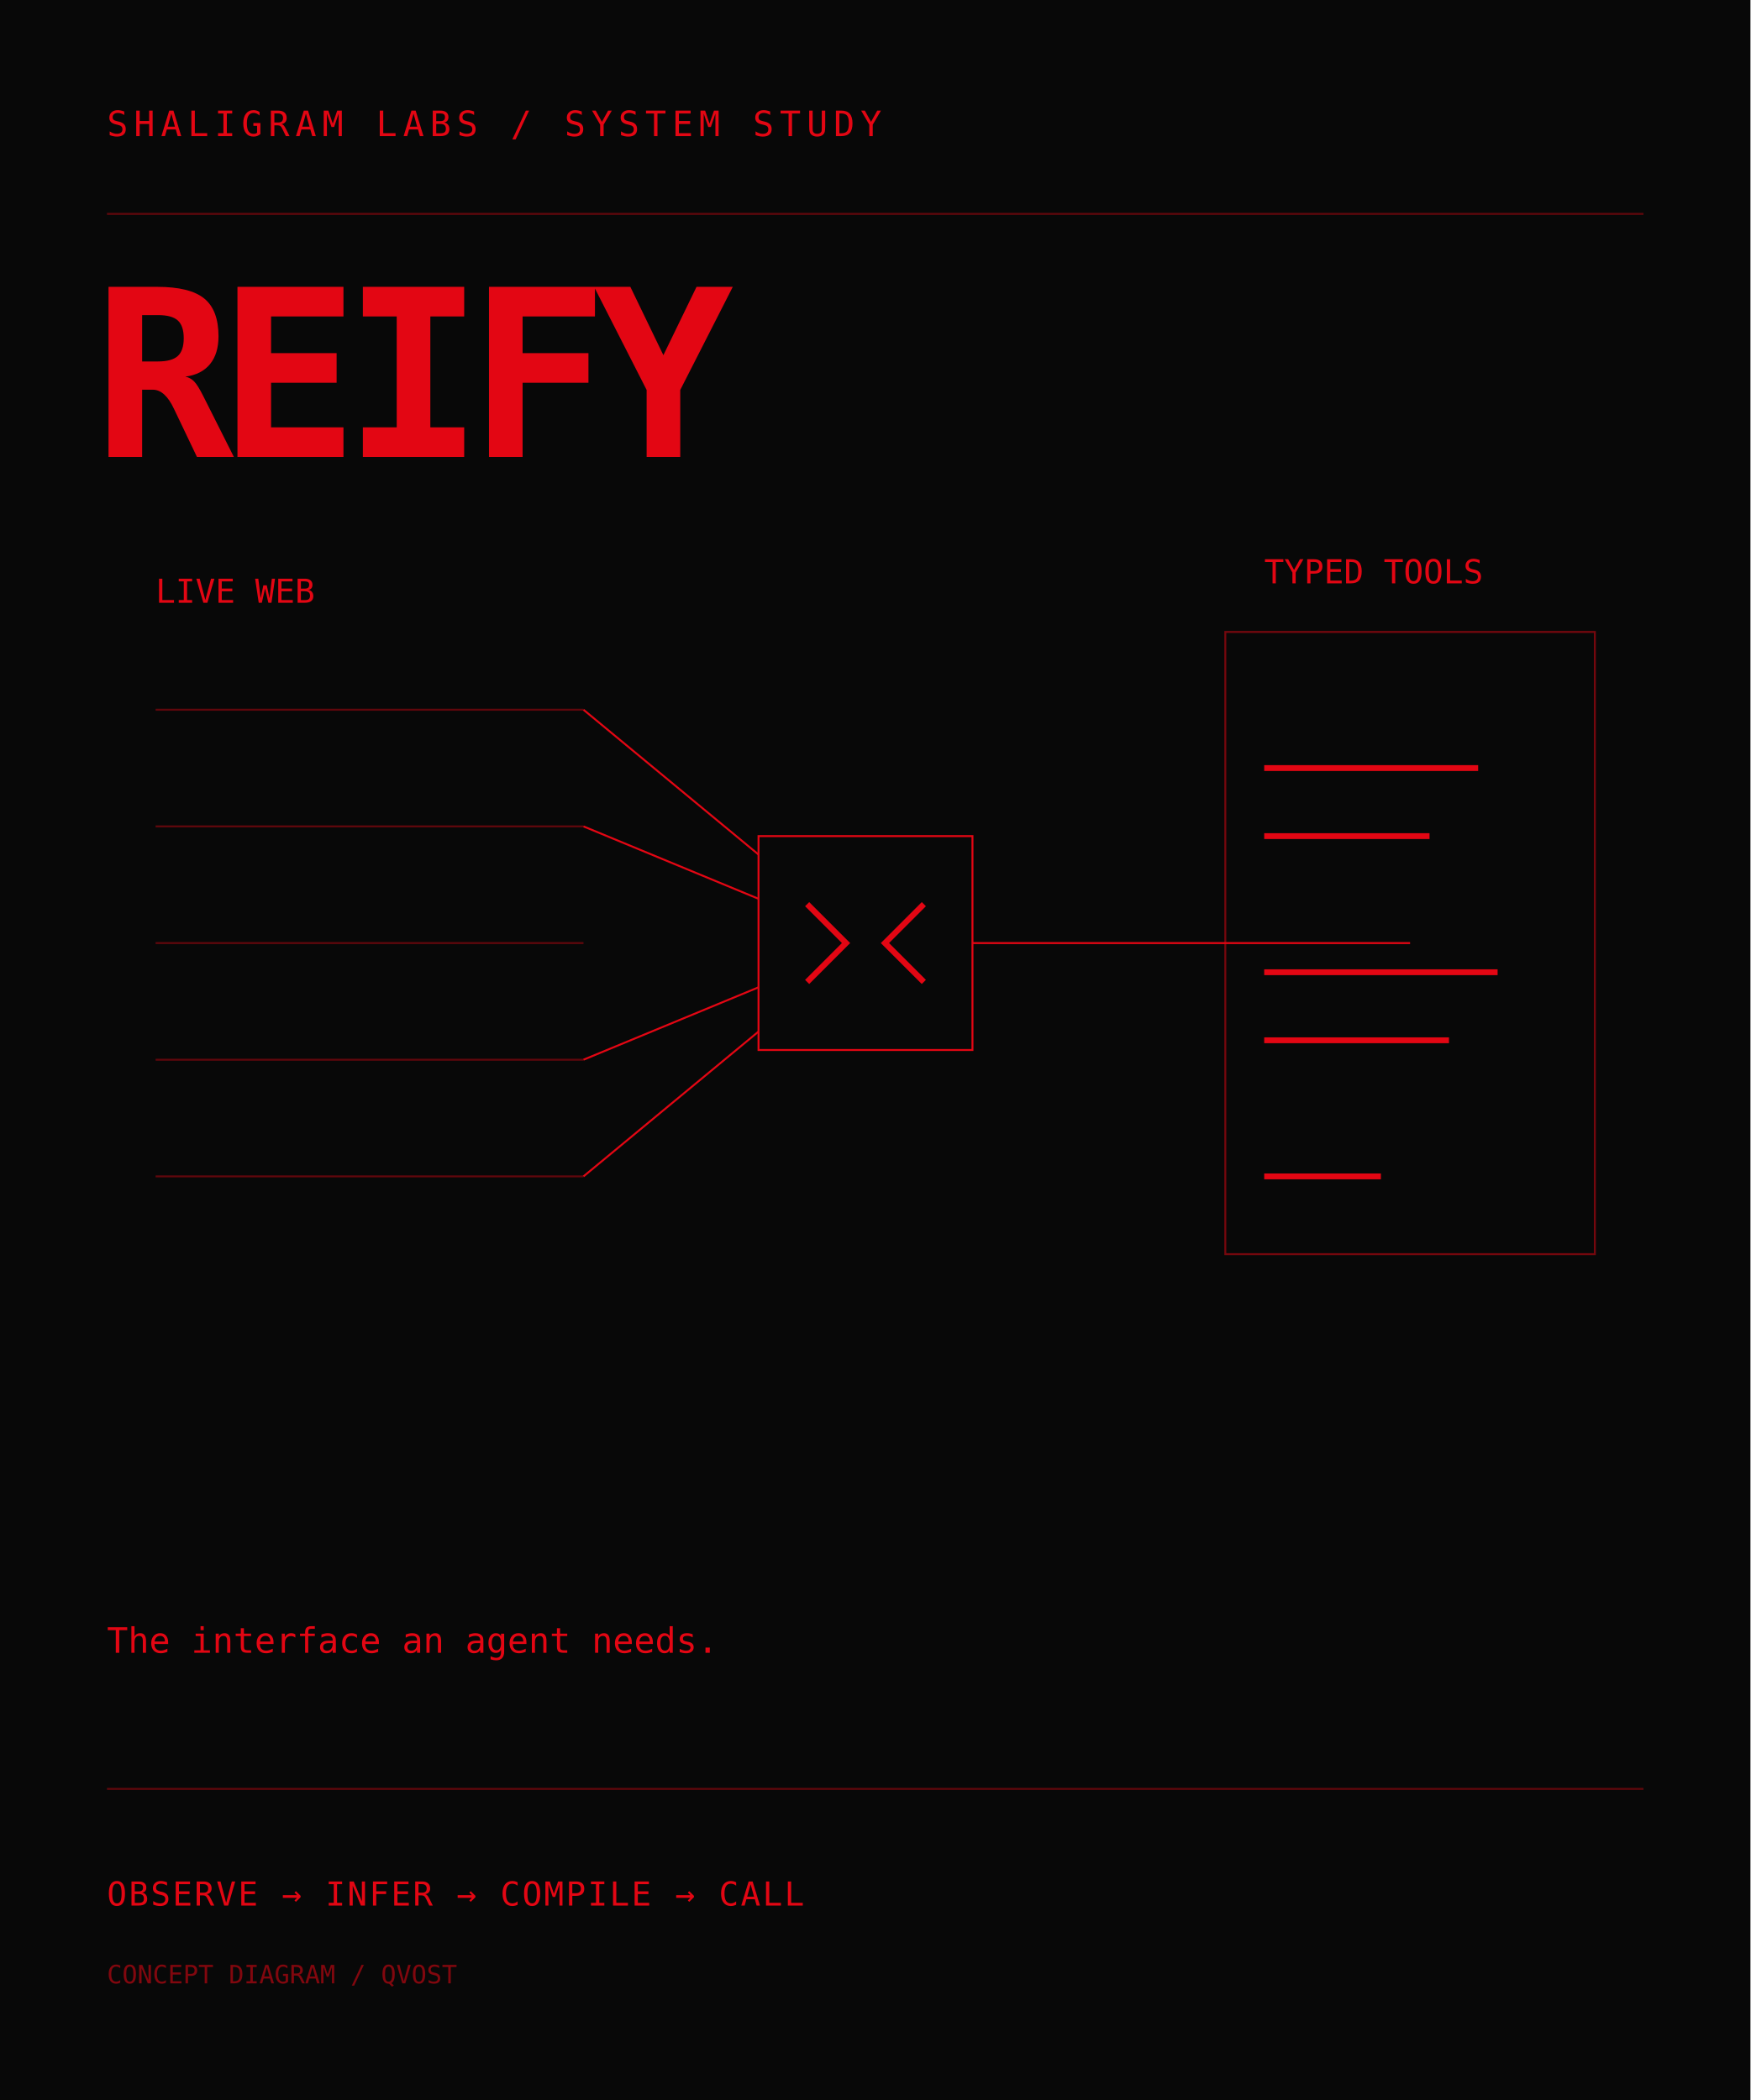
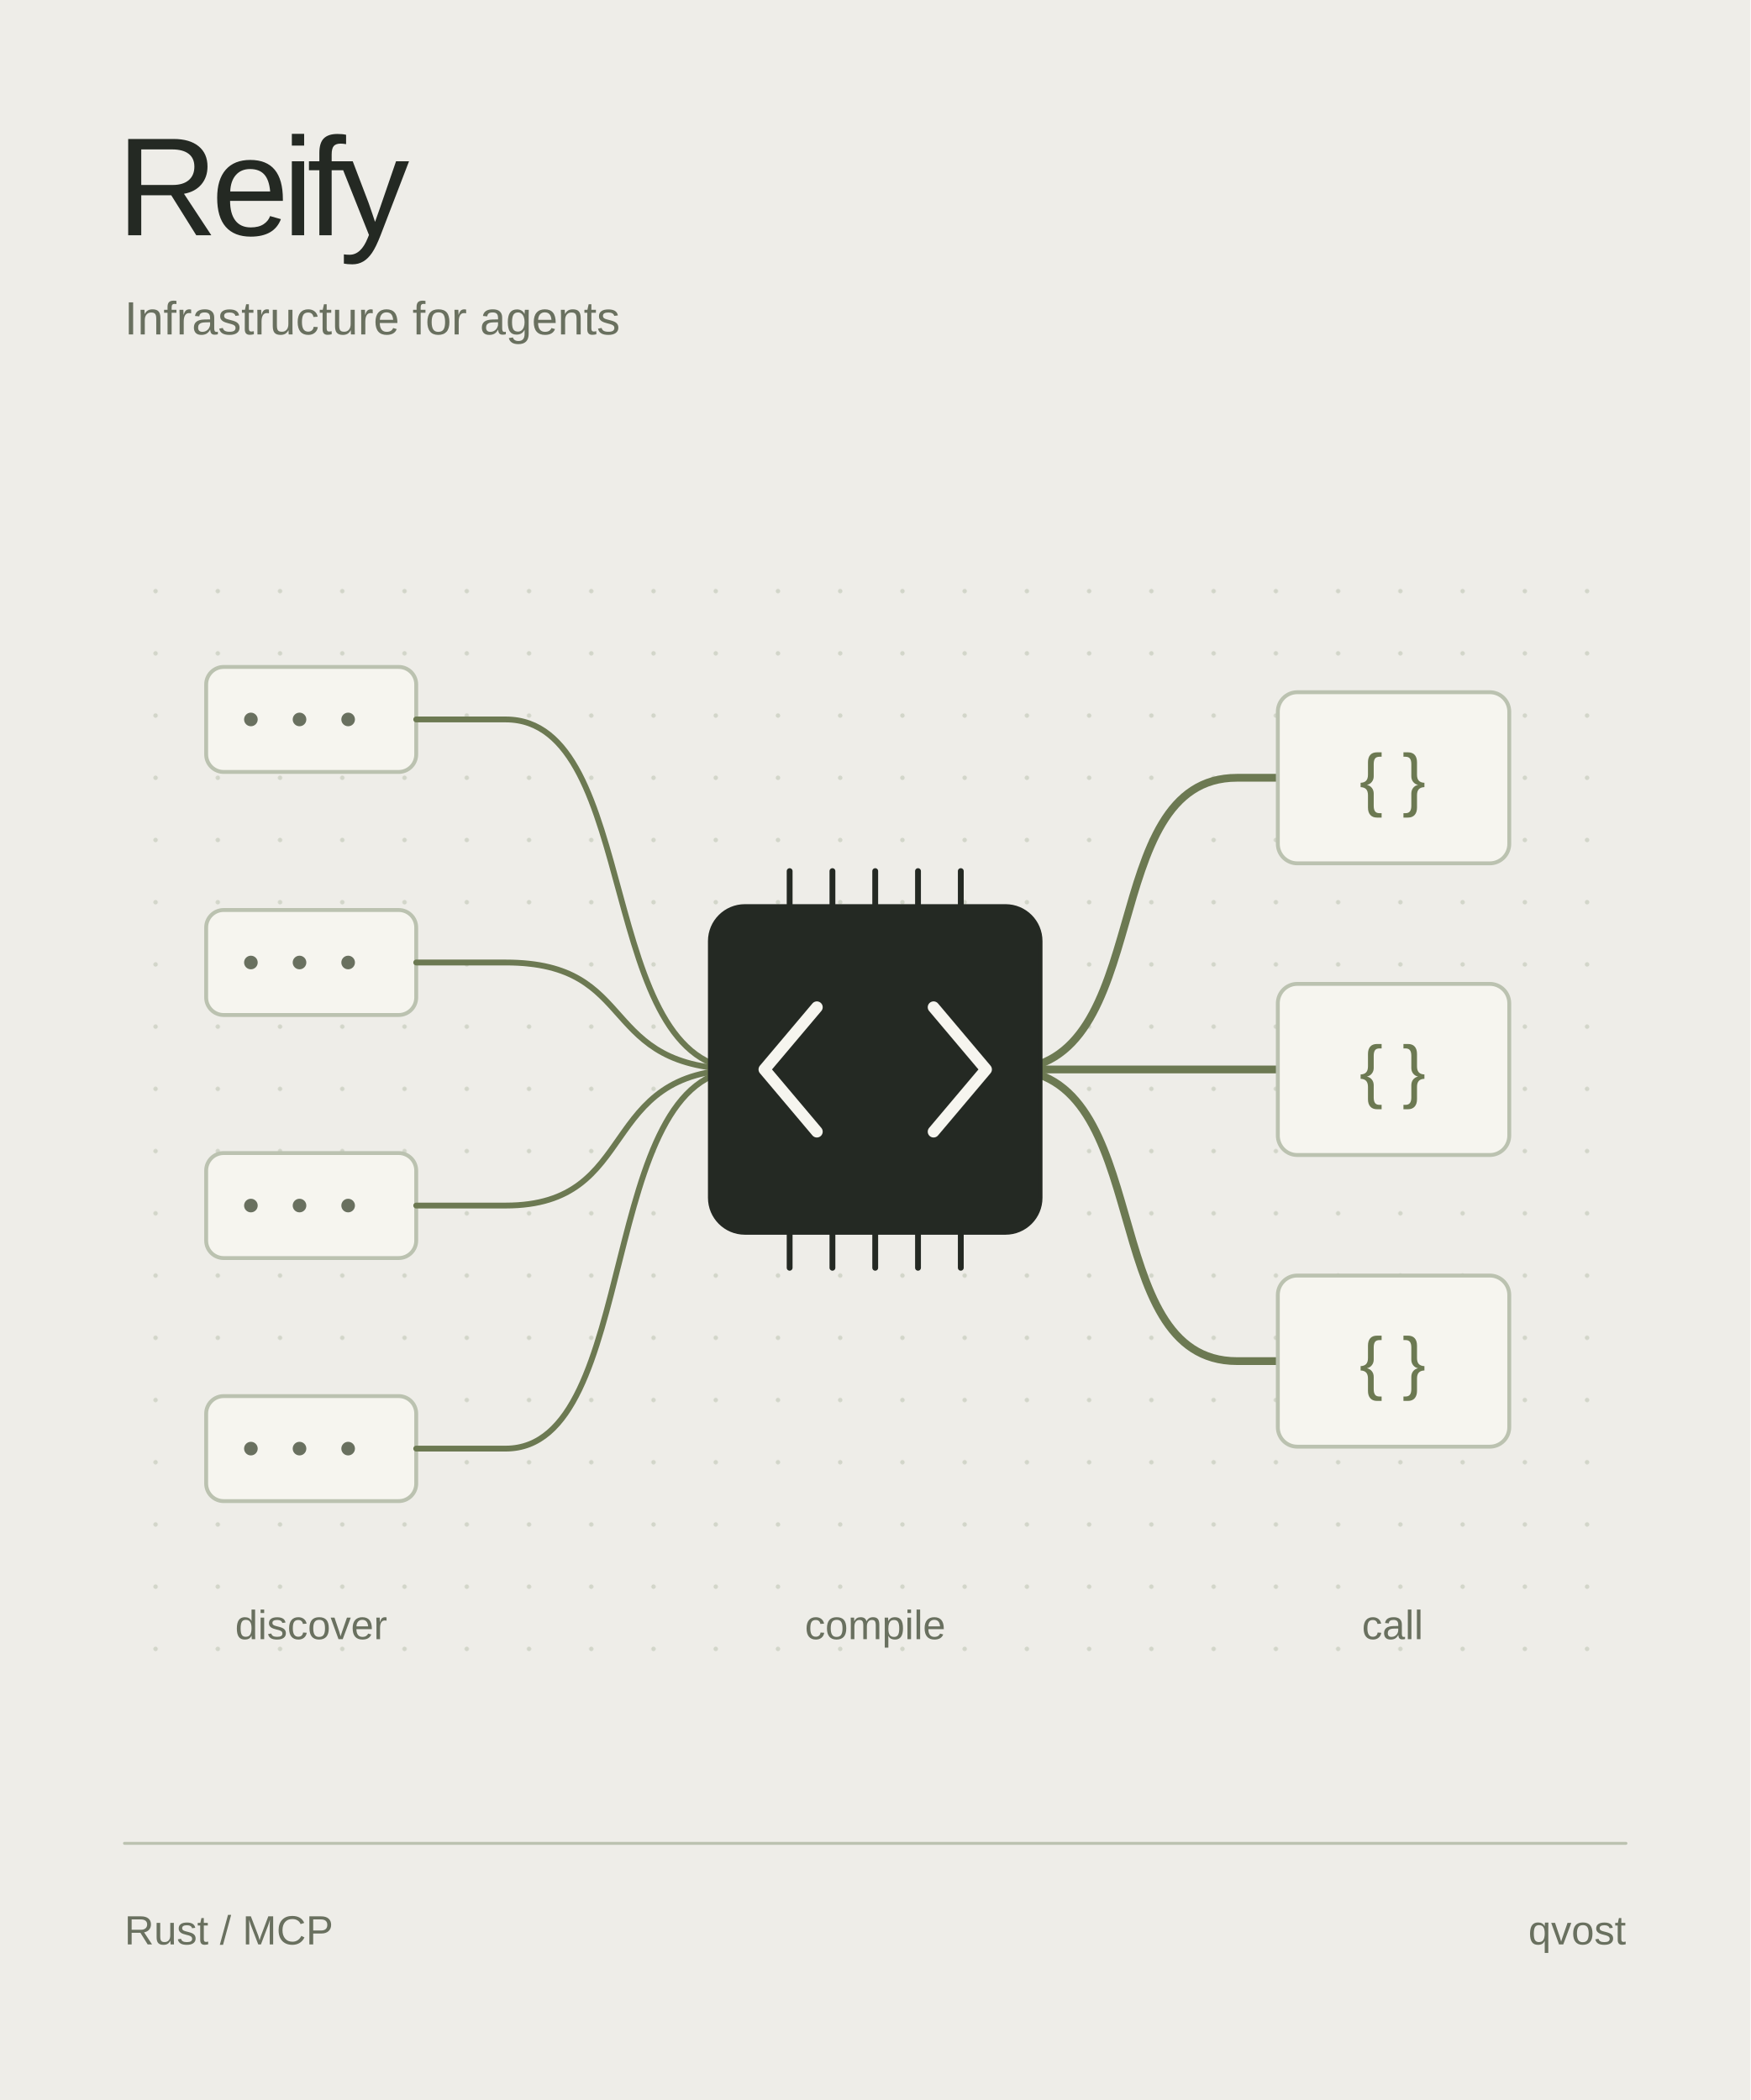
- <svg xmlns="http://www.w3.org/2000/svg" width="900" height="1080" viewBox="0 0 900 1080">
-   <rect width="900" height="1080" fill="#080808" />
-   <g fill="#e30613" font-family="monospace">
-     <path d="M55 110H845M55 920H845" stroke="#e30613" stroke-opacity=".4" />
-     <text x="55" y="70" font-size="18" letter-spacing="3">SHALIGRAM LABS / SYSTEM STUDY</text>
-     <text x="48" y="235" font-size="120" font-weight="700" letter-spacing="-8">REIFY</text>
-     <g stroke="#e30613" fill="none">
-       <path d="M80 365H300M80 425H300M80 485H300M80 545H300M80 605H300" stroke-opacity=".4" />
-       <path d="m300 365 145 120-145 120M300 425l145 60M300 545l145-60M445 485h280" />
-       <rect x="390" y="430" width="110" height="110" fill="#080808" />
-       <path d="m415 465 20 20-20 20m60-40-20 20 20 20" stroke-width="3" />
-       <rect x="630" y="325" width="190" height="320" stroke-opacity=".5" />
-       <path d="M650 395h110m-110 35h85m-85 70h120m-120 35h95m-95 70h60" stroke-width="3" />
-     </g>
-     <text x="80" y="310" font-size="17">LIVE WEB</text>
-     <text x="650" y="300" font-size="17">TYPED TOOLS</text>
-     <text x="55" y="850" font-size="18">The interface an agent needs.</text>
-     <text x="55" y="980" font-size="17" letter-spacing="1">OBSERVE → INFER → COMPILE → CALL</text>
-     <text x="55" y="1020" font-size="13" opacity=".55">CONCEPT DIAGRAM / QVOST</text>
-   </g>
+ <svg xmlns="http://www.w3.org/2000/svg" width="900" height="1080" viewBox="0 0 900 1080" role="img" aria-labelledby="title desc">
+   <defs>
+     <pattern id="dot-grid" width="32" height="32" patternUnits="userSpaceOnUse">
+       <circle cx="16" cy="16" r="1.15" fill="#bbc2b0" opacity=".55" />
+     </pattern>
+   </defs>
+   <rect width="900" height="1080" fill="#eeede8" />
+   <rect x="54" y="274" width="792" height="590" fill="url(#dot-grid)" />
+   <text x="60" y="121" fill="#242923" font-family="Arial, Helvetica, sans-serif" font-size="72" letter-spacing="-3.4">Reify</text>
+   <text x="64" y="172" fill="#69705f" font-family="Arial, Helvetica, sans-serif" font-size="24">Infrastructure for agents</text>
+   <rect x="106" y="343" width="108" height="54" rx="9" fill="#f6f5ef" stroke="#bbc2b0" stroke-width="2" />
+   <path d="M214 370H260C330 370 306 550 382 550" fill="none" stroke="#6c7952" stroke-width="3" stroke-linecap="round" stroke-linejoin="round" />
+   <circle cx="129" cy="370" r="3.5" fill="#69705f" stroke="none" stroke-width="2" />
+   <circle cx="154" cy="370" r="3.5" fill="#69705f" stroke="none" stroke-width="2" />
+   <circle cx="179" cy="370" r="3.5" fill="#69705f" stroke="none" stroke-width="2" />
+   <rect x="106" y="468" width="108" height="54" rx="9" fill="#f6f5ef" stroke="#bbc2b0" stroke-width="2" />
+   <path d="M214 495H260C330 495 306 550 382 550" fill="none" stroke="#6c7952" stroke-width="3" stroke-linecap="round" stroke-linejoin="round" />
+   <circle cx="129" cy="495" r="3.5" fill="#69705f" stroke="none" stroke-width="2" />
+   <circle cx="154" cy="495" r="3.5" fill="#69705f" stroke="none" stroke-width="2" />
+   <circle cx="179" cy="495" r="3.5" fill="#69705f" stroke="none" stroke-width="2" />
+   <rect x="106" y="593" width="108" height="54" rx="9" fill="#f6f5ef" stroke="#bbc2b0" stroke-width="2" />
+   <path d="M214 620H260C330 620 306 550 382 550" fill="none" stroke="#6c7952" stroke-width="3" stroke-linecap="round" stroke-linejoin="round" />
+   <circle cx="129" cy="620" r="3.5" fill="#69705f" stroke="none" stroke-width="2" />
+   <circle cx="154" cy="620" r="3.5" fill="#69705f" stroke="none" stroke-width="2" />
+   <circle cx="179" cy="620" r="3.5" fill="#69705f" stroke="none" stroke-width="2" />
+   <rect x="106" y="718" width="108" height="54" rx="9" fill="#f6f5ef" stroke="#bbc2b0" stroke-width="2" />
+   <path d="M214 745H260C330 745 306 550 382 550" fill="none" stroke="#6c7952" stroke-width="3" stroke-linecap="round" stroke-linejoin="round" />
+   <circle cx="129" cy="745" r="3.5" fill="#69705f" stroke="none" stroke-width="2" />
+   <circle cx="154" cy="745" r="3.5" fill="#69705f" stroke="none" stroke-width="2" />
+   <circle cx="179" cy="745" r="3.5" fill="#69705f" stroke="none" stroke-width="2" />
+   <path d="M518 550C595 550 563 400 636 400H676" fill="none" stroke="#6c7952" stroke-width="4" stroke-linecap="round" stroke-linejoin="round" />
+   <rect x="657" y="356" width="119" height="88" rx="10" fill="#f6f5ef" stroke="#bbc2b0" stroke-width="2" />
+   <text x="716" y="413" fill="#6c7952" font-family="Arial, Helvetica, sans-serif" font-size="36" text-anchor="middle">{ }</text>
+   <path d="M518 550C595 550 563 550 636 550H676" fill="none" stroke="#6c7952" stroke-width="4" stroke-linecap="round" stroke-linejoin="round" />
+   <rect x="657" y="506" width="119" height="88" rx="10" fill="#f6f5ef" stroke="#bbc2b0" stroke-width="2" />
+   <text x="716" y="563" fill="#6c7952" font-family="Arial, Helvetica, sans-serif" font-size="36" text-anchor="middle">{ }</text>
+   <path d="M518 550C595 550 563 700 636 700H676" fill="none" stroke="#6c7952" stroke-width="4" stroke-linecap="round" stroke-linejoin="round" />
+   <rect x="657" y="656" width="119" height="88" rx="10" fill="#f6f5ef" stroke="#bbc2b0" stroke-width="2" />
+   <text x="716" y="713" fill="#6c7952" font-family="Arial, Helvetica, sans-serif" font-size="36" text-anchor="middle">{ }</text>
+   <path d="M406 466v-18M406 634v18" fill="none" stroke="#242923" stroke-width="3" stroke-linecap="round" stroke-linejoin="round" />
+   <path d="M428 466v-18M428 634v18" fill="none" stroke="#242923" stroke-width="3" stroke-linecap="round" stroke-linejoin="round" />
+   <path d="M450 466v-18M450 634v18" fill="none" stroke="#242923" stroke-width="3" stroke-linecap="round" stroke-linejoin="round" />
+   <path d="M472 466v-18M472 634v18" fill="none" stroke="#242923" stroke-width="3" stroke-linecap="round" stroke-linejoin="round" />
+   <path d="M494 466v-18M494 634v18" fill="none" stroke="#242923" stroke-width="3" stroke-linecap="round" stroke-linejoin="round" />
+   <rect x="365" y="466" width="170" height="168" rx="18" fill="#242923" stroke="#242923" stroke-width="2" />
+   <path d="m420 518-27 32 27 32m60-64 27 32-27 32" fill="none" stroke="#f6f5ef" stroke-width="6" stroke-linecap="round" stroke-linejoin="round" />
+   <text x="160" y="843" fill="#69705f" font-family="Arial, Helvetica, sans-serif" font-size="21" text-anchor="middle">discover</text>
+   <text x="450" y="843" fill="#69705f" font-family="Arial, Helvetica, sans-serif" font-size="21" text-anchor="middle">compile</text>
+   <text x="716" y="843" fill="#69705f" font-family="Arial, Helvetica, sans-serif" font-size="21" text-anchor="middle">call</text>
+   <path d="M64 948H836" fill="none" stroke="#bbc2b0" stroke-width="1.5" stroke-linecap="round" stroke-linejoin="round" />
+   <text x="64" y="1000" fill="#69705f" font-family="Arial, Helvetica, sans-serif" font-size="21">Rust / MCP</text>
+   <text x="836" y="1000" fill="#69705f" font-family="Arial, Helvetica, sans-serif" font-size="21" text-anchor="end">qvost</text>
</svg>
